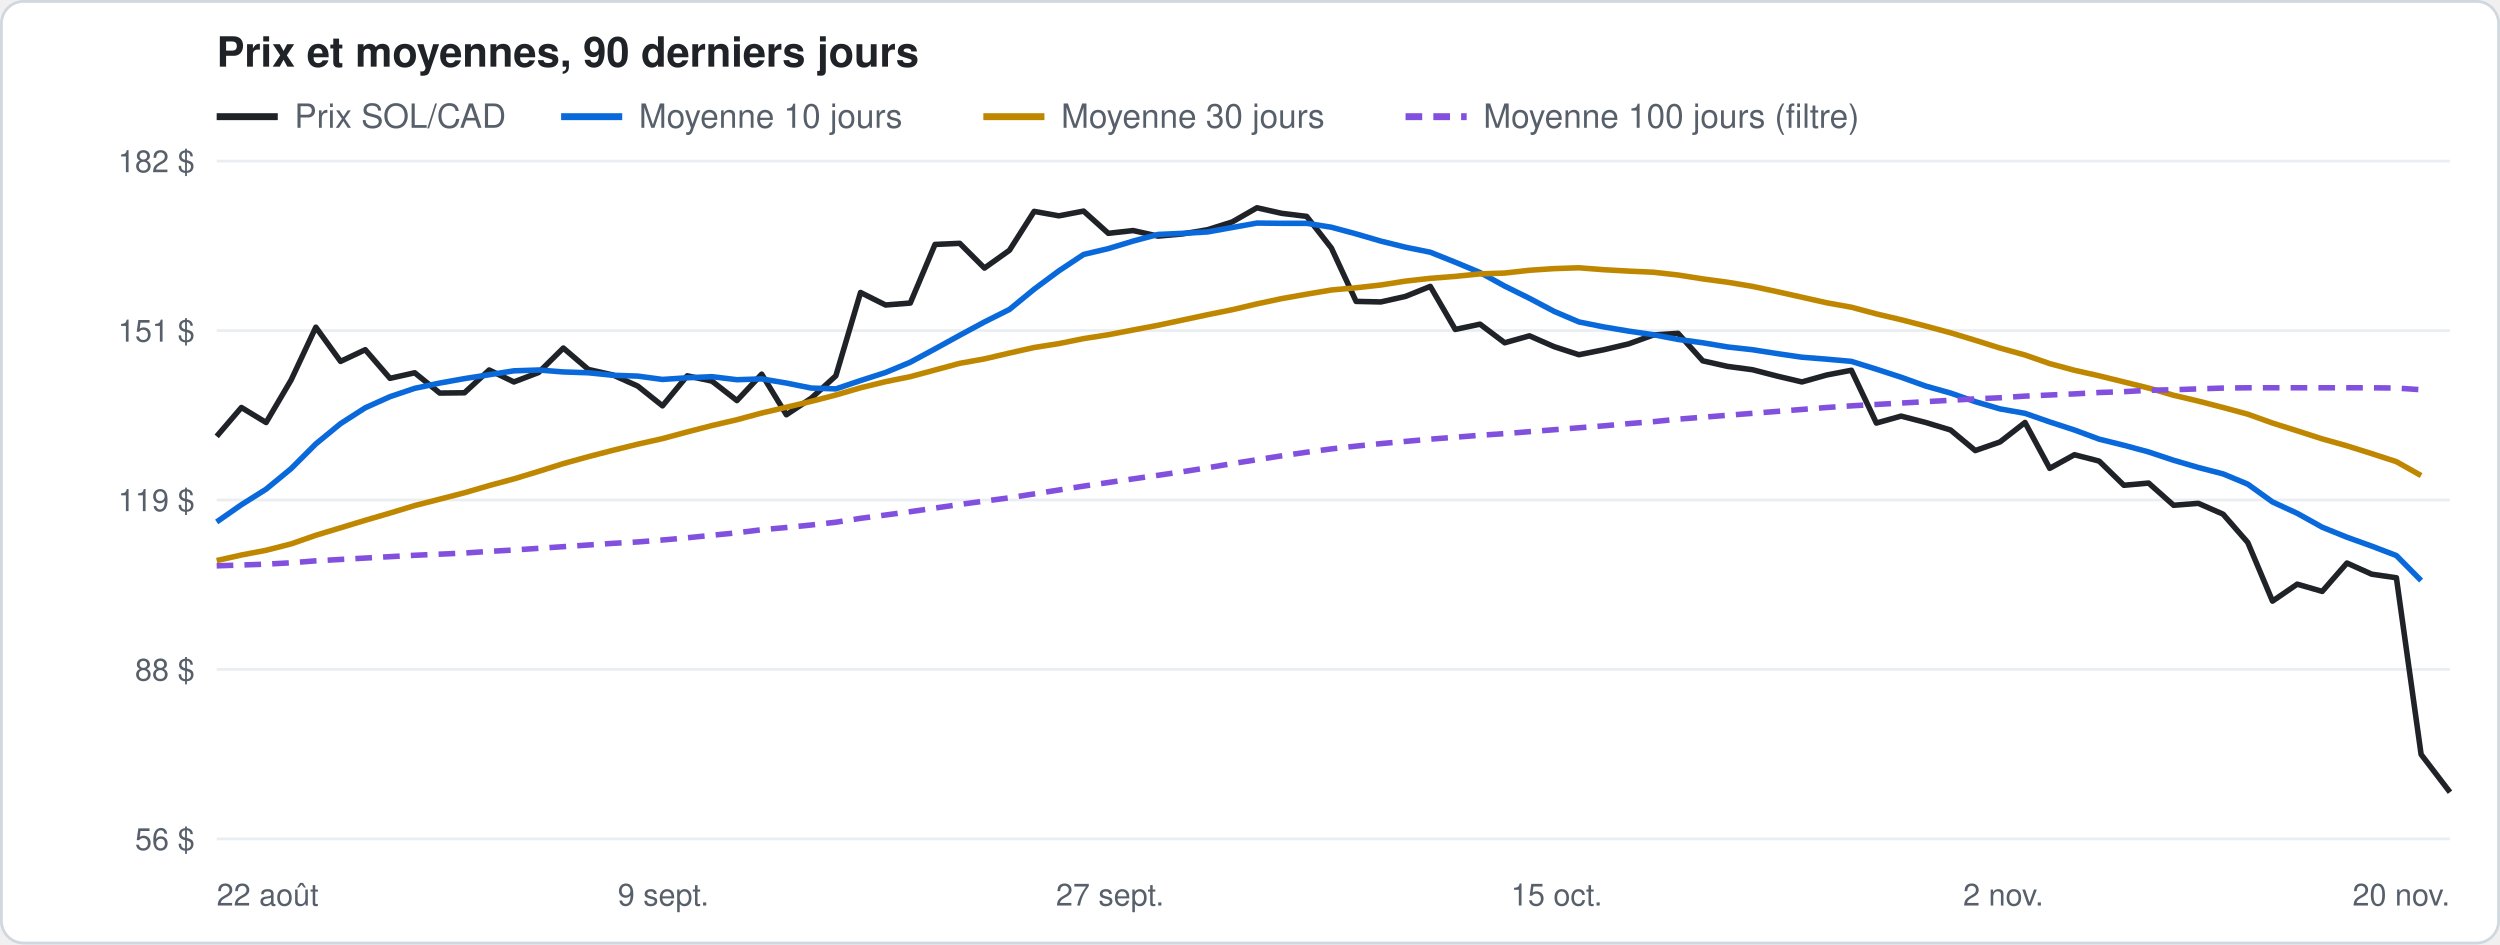
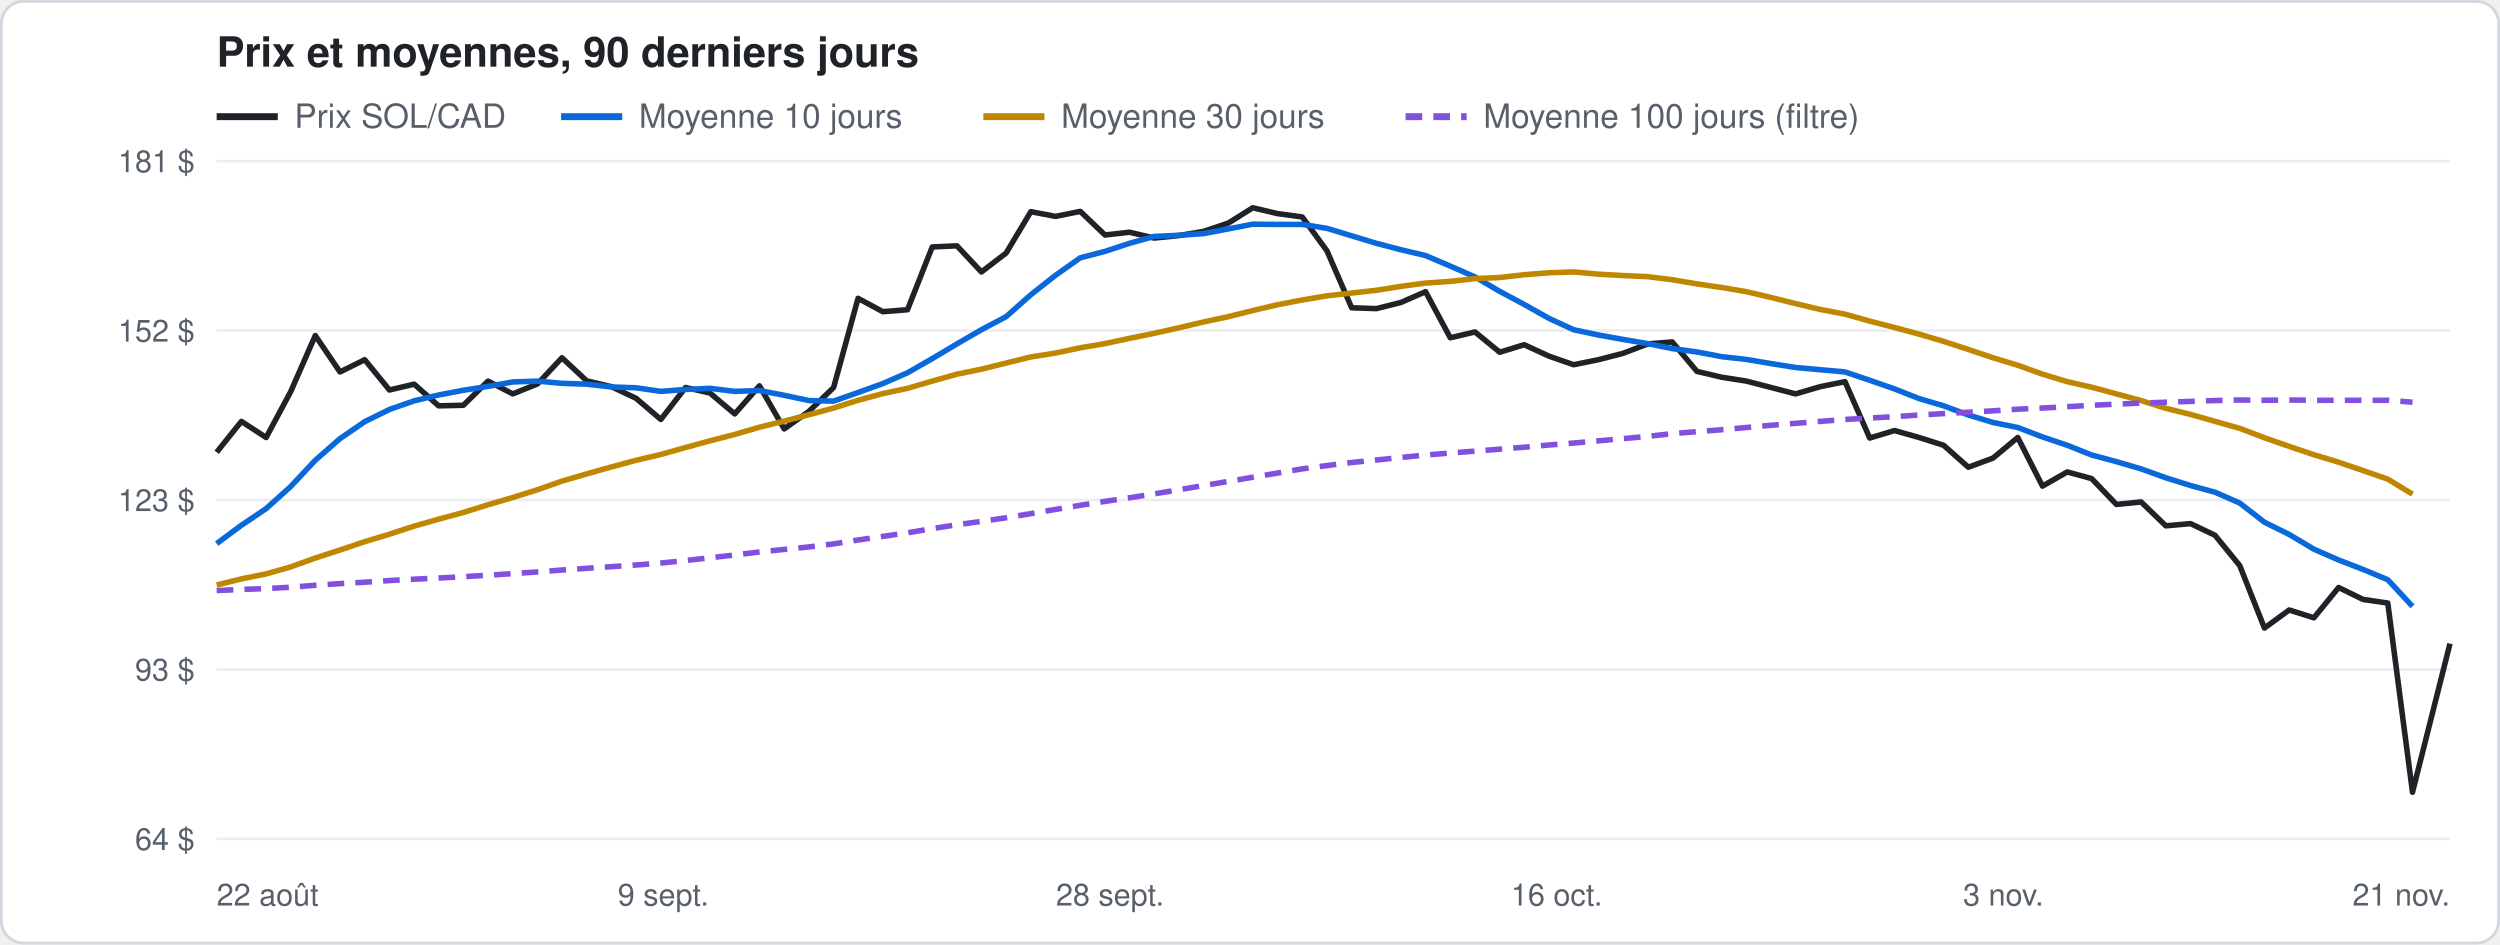
<svg xmlns="http://www.w3.org/2000/svg" width="900" height="340" viewBox="0 0 900 340" font-family="-apple-system, Segoe UI, Helvetica, Arial, sans-serif">
  <rect x="0.5" y="0.5" width="899" height="339" rx="8" fill="#ffffff" stroke="#d0d7de" />
  <text x="78" y="24" font-size="15" font-weight="600" fill="#1f2328">Prix et moyennes, 90 derniers jours</text>
  <line x1="78" y1="42" x2="100" y2="42" stroke="#1f2328" stroke-width="2.5" />
  <text x="106" y="46" font-size="12" fill="#57606a">Prix SOL/CAD</text>
  <line x1="202" y1="42" x2="224" y2="42" stroke="#0969da" stroke-width="2.5" />
  <text x="230" y="46" font-size="12" fill="#57606a">Moyenne 10 jours</text>
  <line x1="354" y1="42" x2="376" y2="42" stroke="#bf8700" stroke-width="2.5" />
  <text x="382" y="46" font-size="12" fill="#57606a">Moyenne 30 jours</text>
  <line x1="506" y1="42" x2="528" y2="42" stroke="#8250df" stroke-width="2.5" stroke-dasharray="6 4" />
  <text x="534" y="46" font-size="12" fill="#57606a">Moyenne 100 jours (filtre)</text>
  <line x1="78" y1="302.0" x2="882" y2="302.0" stroke="#eaeef2" />
-   <text x="70" y="306.0" font-size="11" fill="#57606a" text-anchor="end">56 $</text>
+   <text x="70" y="306.0" font-size="11" fill="#57606a" text-anchor="end">64 $</text>
  <line x1="78" y1="241.0" x2="882" y2="241.0" stroke="#eaeef2" />
-   <text x="70" y="245.0" font-size="11" fill="#57606a" text-anchor="end">88 $</text>
+   <text x="70" y="245.0" font-size="11" fill="#57606a" text-anchor="end">93 $</text>
  <line x1="78" y1="180.0" x2="882" y2="180.0" stroke="#eaeef2" />
-   <text x="70" y="184.0" font-size="11" fill="#57606a" text-anchor="end">119 $</text>
+   <text x="70" y="184.0" font-size="11" fill="#57606a" text-anchor="end">123 $</text>
  <line x1="78" y1="119.0" x2="882" y2="119.0" stroke="#eaeef2" />
-   <text x="70" y="123.0" font-size="11" fill="#57606a" text-anchor="end">151 $</text>
+   <text x="70" y="123.0" font-size="11" fill="#57606a" text-anchor="end">152 $</text>
  <line x1="78" y1="58.0" x2="882" y2="58.0" stroke="#eaeef2" />
-   <text x="70" y="62.0" font-size="11" fill="#57606a" text-anchor="end">182 $</text>
+   <text x="70" y="62.0" font-size="11" fill="#57606a" text-anchor="end">181 $</text>
  <text x="78.0" y="326" font-size="11" fill="#57606a" text-anchor="start">22 août</text>
  <text x="238.8" y="326" font-size="11" fill="#57606a" text-anchor="middle">9 sept.</text>
-   <text x="399.6" y="326" font-size="11" fill="#57606a" text-anchor="middle">27 sept.</text>
-   <text x="560.4" y="326" font-size="11" fill="#57606a" text-anchor="middle">15 oct.</text>
-   <text x="721.2" y="326" font-size="11" fill="#57606a" text-anchor="middle">2 nov.</text>
-   <text x="882.0" y="326" font-size="11" fill="#57606a" text-anchor="end">20 nov.</text>
-   <polyline points="78.0,157.1 86.9,146.7 95.8,152.1 104.8,136.8 113.7,117.8 122.6,130.1 131.5,125.9 140.4,136.2 149.3,134.2 158.3,141.5 167.2,141.4 176.1,133.2 185.0,137.5 193.9,134.1 202.8,125.3 211.8,133.0 220.7,135.0 229.6,139.0 238.5,146.1 247.4,135.3 256.3,137.2 265.3,144.2 274.2,134.7 283.1,149.3 292.0,143.4 300.9,135.3 309.8,105.3 318.8,109.8 327.7,109.1 336.6,88.0 345.5,87.6 354.4,96.5 363.4,90.1 372.3,76.1 381.2,77.7 390.1,76.0 399.0,84.0 407.9,83.0 416.9,85.0 425.8,84.2 434.7,82.7 443.6,79.9 452.5,74.8 461.4,76.8 470.4,77.9 479.3,89.3 488.2,108.5 497.1,108.7 506.0,106.7 514.9,103.1 523.9,118.6 532.8,116.7 541.7,123.4 550.6,120.9 559.5,124.8 568.4,127.7 577.4,125.9 586.3,123.8 595.2,120.6 604.1,120.0 613.0,129.9 621.9,131.9 630.9,133.1 639.8,135.4 648.7,137.5 657.6,135.0 666.5,133.3 675.5,152.3 684.4,149.8 693.3,152.1 702.2,154.8 711.1,162.2 720.0,159.1 729.0,152.1 737.9,168.6 746.8,163.7 755.7,166.0 764.6,174.7 773.5,173.9 782.5,181.9 791.4,181.2 800.3,185.1 809.2,195.3 818.1,216.4 827.0,210.3 836.0,212.9 844.9,202.7 853.8,206.7 862.7,208.0 871.6,271.6 882.0,285.2" fill="none" stroke="#1f2328" stroke-width="2" stroke-linejoin="round" />
-   <polyline points="78.0,187.9 86.9,181.7 95.8,176.1 104.8,168.7 113.7,159.8 122.6,152.5 131.5,146.8 140.4,142.8 149.3,139.8 158.3,137.9 167.2,136.3 176.1,134.9 185.0,133.5 193.9,133.2 202.8,133.9 211.8,134.2 220.7,135.1 229.6,135.4 238.5,136.6 247.4,136.0 256.3,135.6 265.3,136.7 274.2,136.4 283.1,137.9 292.0,139.7 300.9,140.0 309.8,137.0 318.8,134.1 327.7,130.4 336.6,125.6 345.5,120.7 354.4,115.9 363.4,111.4 372.3,104.1 381.2,97.5 390.1,91.6 399.0,89.5 407.9,86.8 416.9,84.4 425.8,84.0 434.7,83.5 443.6,81.9 452.5,80.3 461.4,80.4 470.4,80.4 479.3,81.8 488.2,84.2 497.1,86.8 506.0,89.0 514.9,90.8 523.9,94.4 532.8,98.1 541.7,103.0 550.6,107.4 559.5,112.1 568.4,115.9 577.4,117.7 586.3,119.2 595.2,120.5 604.1,122.2 613.0,123.4 621.9,124.9 630.9,125.9 639.8,127.3 648.7,128.6 657.6,129.3 666.5,130.1 675.5,132.9 684.4,135.8 693.3,139.0 702.2,141.5 711.1,144.6 720.0,147.2 729.0,148.8 737.9,151.9 746.8,154.8 755.7,158.1 764.6,160.3 773.5,162.7 782.5,165.7 791.4,168.3 800.3,170.6 809.2,174.3 818.1,180.7 827.0,184.8 836.0,189.8 844.9,193.4 853.8,196.6 862.7,200.0 871.6,209.0" fill="none" stroke="#0969da" stroke-width="2" stroke-linejoin="round" />
-   <polyline points="78.0,201.8 86.9,199.8 95.8,198.1 104.8,195.8 113.7,192.7 122.6,190.0 131.5,187.3 140.4,184.7 149.3,182.0 158.3,179.7 167.2,177.4 176.1,174.8 185.0,172.4 193.9,169.7 202.8,166.9 211.8,164.4 220.7,162.1 229.6,159.9 238.5,157.9 247.4,155.5 256.3,153.2 265.3,151.1 274.2,148.7 283.1,146.6 292.0,144.5 300.9,142.2 309.8,139.6 318.8,137.4 327.7,135.6 336.6,133.2 345.5,130.8 354.4,129.2 363.4,127.1 372.3,125.1 381.2,123.7 390.1,121.9 399.0,120.5 407.9,118.8 416.9,117.1 425.8,115.2 434.7,113.3 443.6,111.5 452.5,109.4 461.4,107.5 470.4,105.9 479.3,104.4 488.2,103.6 497.1,102.6 506.0,101.2 514.9,100.2 523.9,99.5 532.8,98.6 541.7,98.3 550.6,97.3 559.5,96.7 568.4,96.4 577.4,97.1 586.3,97.6 595.2,98.0 604.1,99.0 613.0,100.4 621.9,101.6 630.9,103.1 639.8,105.0 648.7,107.0 657.6,109.0 666.5,110.6 675.5,113.0 684.4,115.1 693.3,117.4 702.2,119.8 711.1,122.5 720.0,125.3 729.0,127.8 737.9,130.9 746.8,133.3 755.7,135.3 764.6,137.5 773.5,139.7 782.5,142.3 791.4,144.4 800.3,146.7 809.2,149.1 818.1,152.3 827.0,155.1 836.0,158.0 844.9,160.5 853.8,163.3 862.7,166.2 871.6,171.2" fill="none" stroke="#bf8700" stroke-width="2" stroke-linejoin="round" />
-   <polyline points="78.0,203.7 86.9,203.4 95.8,203.1 104.8,202.6 113.7,201.9 122.6,201.4 131.5,200.9 140.4,200.4 149.3,199.9 158.3,199.5 167.2,199.1 176.1,198.5 185.0,198.0 193.9,197.4 202.8,196.8 211.8,196.2 220.7,195.6 229.6,195.1 238.5,194.4 247.4,193.6 256.3,192.7 265.3,191.8 274.2,190.7 283.1,189.9 292.0,189.0 300.9,188.0 309.8,186.6 318.8,185.4 327.7,184.2 336.6,182.9 345.5,181.6 354.4,180.4 363.4,179.2 372.3,177.8 381.2,176.4 390.1,175.0 399.0,173.7 407.9,172.4 416.9,171.1 425.8,169.8 434.7,168.4 443.6,166.9 452.5,165.5 461.4,164.1 470.4,162.8 479.3,161.6 488.2,160.6 497.1,159.7 506.0,158.9 514.9,158.1 523.9,157.4 532.8,156.7 541.7,156.1 550.6,155.4 559.5,154.7 568.4,154.0 577.4,153.3 586.3,152.5 595.2,151.8 604.1,150.9 613.0,150.2 621.9,149.5 630.9,148.8 639.8,148.1 648.7,147.4 657.6,146.7 666.5,146.1 675.5,145.6 684.4,145.1 693.3,144.6 702.2,144.1 711.1,143.6 720.0,143.2 729.0,142.6 737.9,142.2 746.8,141.8 755.7,141.3 764.6,141.0 773.5,140.5 782.5,140.3 791.4,140.0 800.3,139.7 809.2,139.6 818.1,139.6 827.0,139.6 836.0,139.6 844.9,139.6 853.8,139.6 862.7,139.7 871.6,140.3" fill="none" stroke="#8250df" stroke-width="2" stroke-linejoin="round" stroke-dasharray="6 4" />
+   <text x="399.6" y="326" font-size="11" fill="#57606a" text-anchor="middle">28 sept.</text>
+   <text x="560.4" y="326" font-size="11" fill="#57606a" text-anchor="middle">16 oct.</text>
+   <text x="721.2" y="326" font-size="11" fill="#57606a" text-anchor="middle">3 nov.</text>
+   <text x="882.0" y="326" font-size="11" fill="#57606a" text-anchor="end">21 nov.</text>
+   <polyline points="78.0,162.8 86.9,151.7 95.8,157.5 104.6,141.1 113.5,120.8 122.4,133.9 131.3,129.5 140.2,140.4 149.1,138.3 157.9,146.1 166.8,145.9 175.7,137.2 184.6,141.8 193.5,138.2 202.3,128.8 211.2,137.1 220.1,139.2 229.0,143.4 237.9,151.0 246.8,139.5 255.6,141.5 264.5,149.0 273.4,138.9 282.3,154.4 291.2,148.1 300.1,139.5 308.9,107.4 317.8,112.2 326.7,111.5 335.6,88.9 344.5,88.5 353.3,97.9 362.2,91.1 371.1,76.2 380.0,77.9 388.9,76.1 397.8,84.6 406.6,83.6 415.5,85.7 424.4,84.8 433.3,83.3 442.2,80.3 451.0,74.8 459.9,76.9 468.8,78.1 477.7,90.3 486.6,110.8 495.5,111.1 504.3,108.9 513.2,105.0 522.1,121.6 531.0,119.5 539.9,126.8 548.7,124.1 557.6,128.2 566.5,131.3 575.4,129.5 584.3,127.2 593.2,123.8 602.0,123.1 610.9,133.7 619.8,135.8 628.7,137.2 637.6,139.5 646.4,141.8 655.3,139.2 664.2,137.4 673.1,157.7 682.0,155.0 690.9,157.5 699.7,160.3 708.6,168.2 717.5,164.9 726.4,157.5 735.3,175.0 744.2,169.9 753.0,172.3 761.9,181.6 770.8,180.7 779.7,189.3 788.6,188.5 797.4,192.7 806.3,203.6 815.2,226.1 824.1,219.6 833.0,222.4 841.9,211.5 850.7,215.8 859.6,217.1 868.5,285.2 882.0,231.7" fill="none" stroke="#1f2328" stroke-width="2" stroke-linejoin="round" />
+   <polyline points="78.0,195.7 86.9,189.1 95.8,183.1 104.6,175.2 113.5,165.7 122.4,157.9 131.3,151.8 140.2,147.4 149.1,144.3 157.9,142.2 166.8,140.5 175.7,139.1 184.6,137.5 193.5,137.2 202.3,138.0 211.2,138.3 220.1,139.3 229.0,139.6 237.9,140.9 246.8,140.2 255.6,139.8 264.5,140.9 273.4,140.6 282.3,142.3 291.2,144.2 300.1,144.4 308.9,141.3 317.8,138.1 326.7,134.2 335.6,129.1 344.5,123.8 353.3,118.7 362.2,114.0 371.1,106.1 380.0,99.1 388.9,92.8 397.8,90.5 406.6,87.6 415.5,85.1 424.4,84.7 433.3,84.1 442.2,82.4 451.0,80.7 459.9,80.8 468.8,80.8 477.7,82.2 486.6,84.9 495.5,87.6 504.3,89.9 513.2,92.0 522.1,95.8 531.0,99.7 539.9,104.9 548.7,109.6 557.6,114.6 566.5,118.7 575.4,120.6 584.3,122.2 593.2,123.7 602.0,125.5 610.9,126.7 619.8,128.4 628.7,129.4 637.6,130.9 646.4,132.3 655.3,133.1 664.2,133.9 673.1,136.9 682.0,140.0 690.9,143.5 699.7,146.1 708.6,149.4 717.5,152.1 726.4,153.9 735.3,157.3 744.2,160.3 753.0,163.8 761.9,166.2 770.8,168.8 779.7,172.0 788.6,174.8 797.4,177.2 806.3,181.1 815.2,188.0 824.1,192.4 833.0,197.7 841.9,201.6 850.7,205.0 859.6,208.7 868.5,218.3" fill="none" stroke="#0969da" stroke-width="2" stroke-linejoin="round" />
+   <polyline points="78.0,210.6 86.9,208.4 95.8,206.6 104.6,204.1 113.5,200.9 122.4,198.0 131.3,195.0 140.2,192.3 149.1,189.4 157.9,186.9 166.8,184.5 175.7,181.7 184.6,179.1 193.5,176.3 202.3,173.2 211.2,170.6 220.1,168.1 229.0,165.7 237.9,163.6 246.8,161.1 255.6,158.7 264.5,156.4 273.4,153.8 282.3,151.6 291.2,149.3 300.1,146.9 308.9,144.1 317.8,141.7 326.7,139.8 335.6,137.2 344.5,134.7 353.3,132.9 362.2,130.7 371.1,128.5 380.0,127.1 388.9,125.2 397.8,123.7 406.6,121.8 415.5,120.0 424.4,118.0 433.3,115.9 442.2,114.0 451.0,111.8 459.9,109.7 468.8,108.0 477.7,106.5 486.6,105.5 495.5,104.5 504.3,103.1 513.2,101.9 522.1,101.3 531.0,100.3 539.9,99.9 548.7,98.9 557.6,98.2 566.5,97.9 575.4,98.7 584.3,99.2 593.2,99.6 602.0,100.7 610.9,102.2 619.8,103.5 628.7,105.0 637.6,107.1 646.4,109.3 655.3,111.4 664.2,113.1 673.1,115.6 682.0,117.9 690.9,120.3 699.7,122.9 708.6,125.8 717.5,128.8 726.4,131.5 735.3,134.7 744.2,137.4 753.0,139.4 761.9,141.8 770.8,144.2 779.7,147.0 788.6,149.2 797.4,151.7 806.3,154.2 815.2,157.6 824.1,160.7 833.0,163.7 841.9,166.4 850.7,169.4 859.6,172.5 868.5,177.9" fill="none" stroke="#bf8700" stroke-width="2" stroke-linejoin="round" />
+   <polyline points="78.0,212.6 86.9,212.2 95.8,211.9 104.6,211.4 113.5,210.7 122.4,210.1 131.3,209.6 140.2,209.0 149.1,208.5 157.9,208.1 166.8,207.6 175.7,207.1 184.6,206.5 193.5,205.9 202.3,205.2 211.2,204.6 220.1,204.0 229.0,203.4 237.9,202.7 246.8,201.8 255.6,200.8 264.5,199.8 273.4,198.7 282.3,197.8 291.2,196.9 300.1,195.8 308.9,194.4 317.8,193.1 326.7,191.8 335.6,190.3 344.5,188.9 353.3,187.7 362.2,186.4 371.1,184.9 380.0,183.4 388.9,181.9 397.8,180.5 406.6,179.2 415.5,177.8 424.4,176.3 433.3,174.8 442.2,173.3 451.0,171.8 459.9,170.3 468.8,168.8 477.7,167.6 486.6,166.5 495.5,165.6 504.3,164.7 513.2,163.8 522.1,163.1 531.0,162.4 539.9,161.7 548.7,161.0 557.6,160.2 566.5,159.5 575.4,158.7 584.3,157.9 593.2,157.1 602.0,156.1 610.9,155.4 619.8,154.7 628.7,153.9 637.6,153.1 646.4,152.4 655.3,151.7 664.2,151.0 673.1,150.5 682.0,150.0 690.9,149.4 699.7,148.9 708.6,148.4 717.5,147.9 726.4,147.3 735.3,146.9 744.2,146.4 753.0,145.9 761.9,145.5 770.8,145.1 779.7,144.8 788.6,144.5 797.4,144.2 806.3,144.0 815.2,144.1 824.1,144.0 833.0,144.1 841.9,144.1 850.7,144.1 859.6,144.1 868.5,144.8" fill="none" stroke="#8250df" stroke-width="2" stroke-linejoin="round" stroke-dasharray="6 4" />
</svg>
